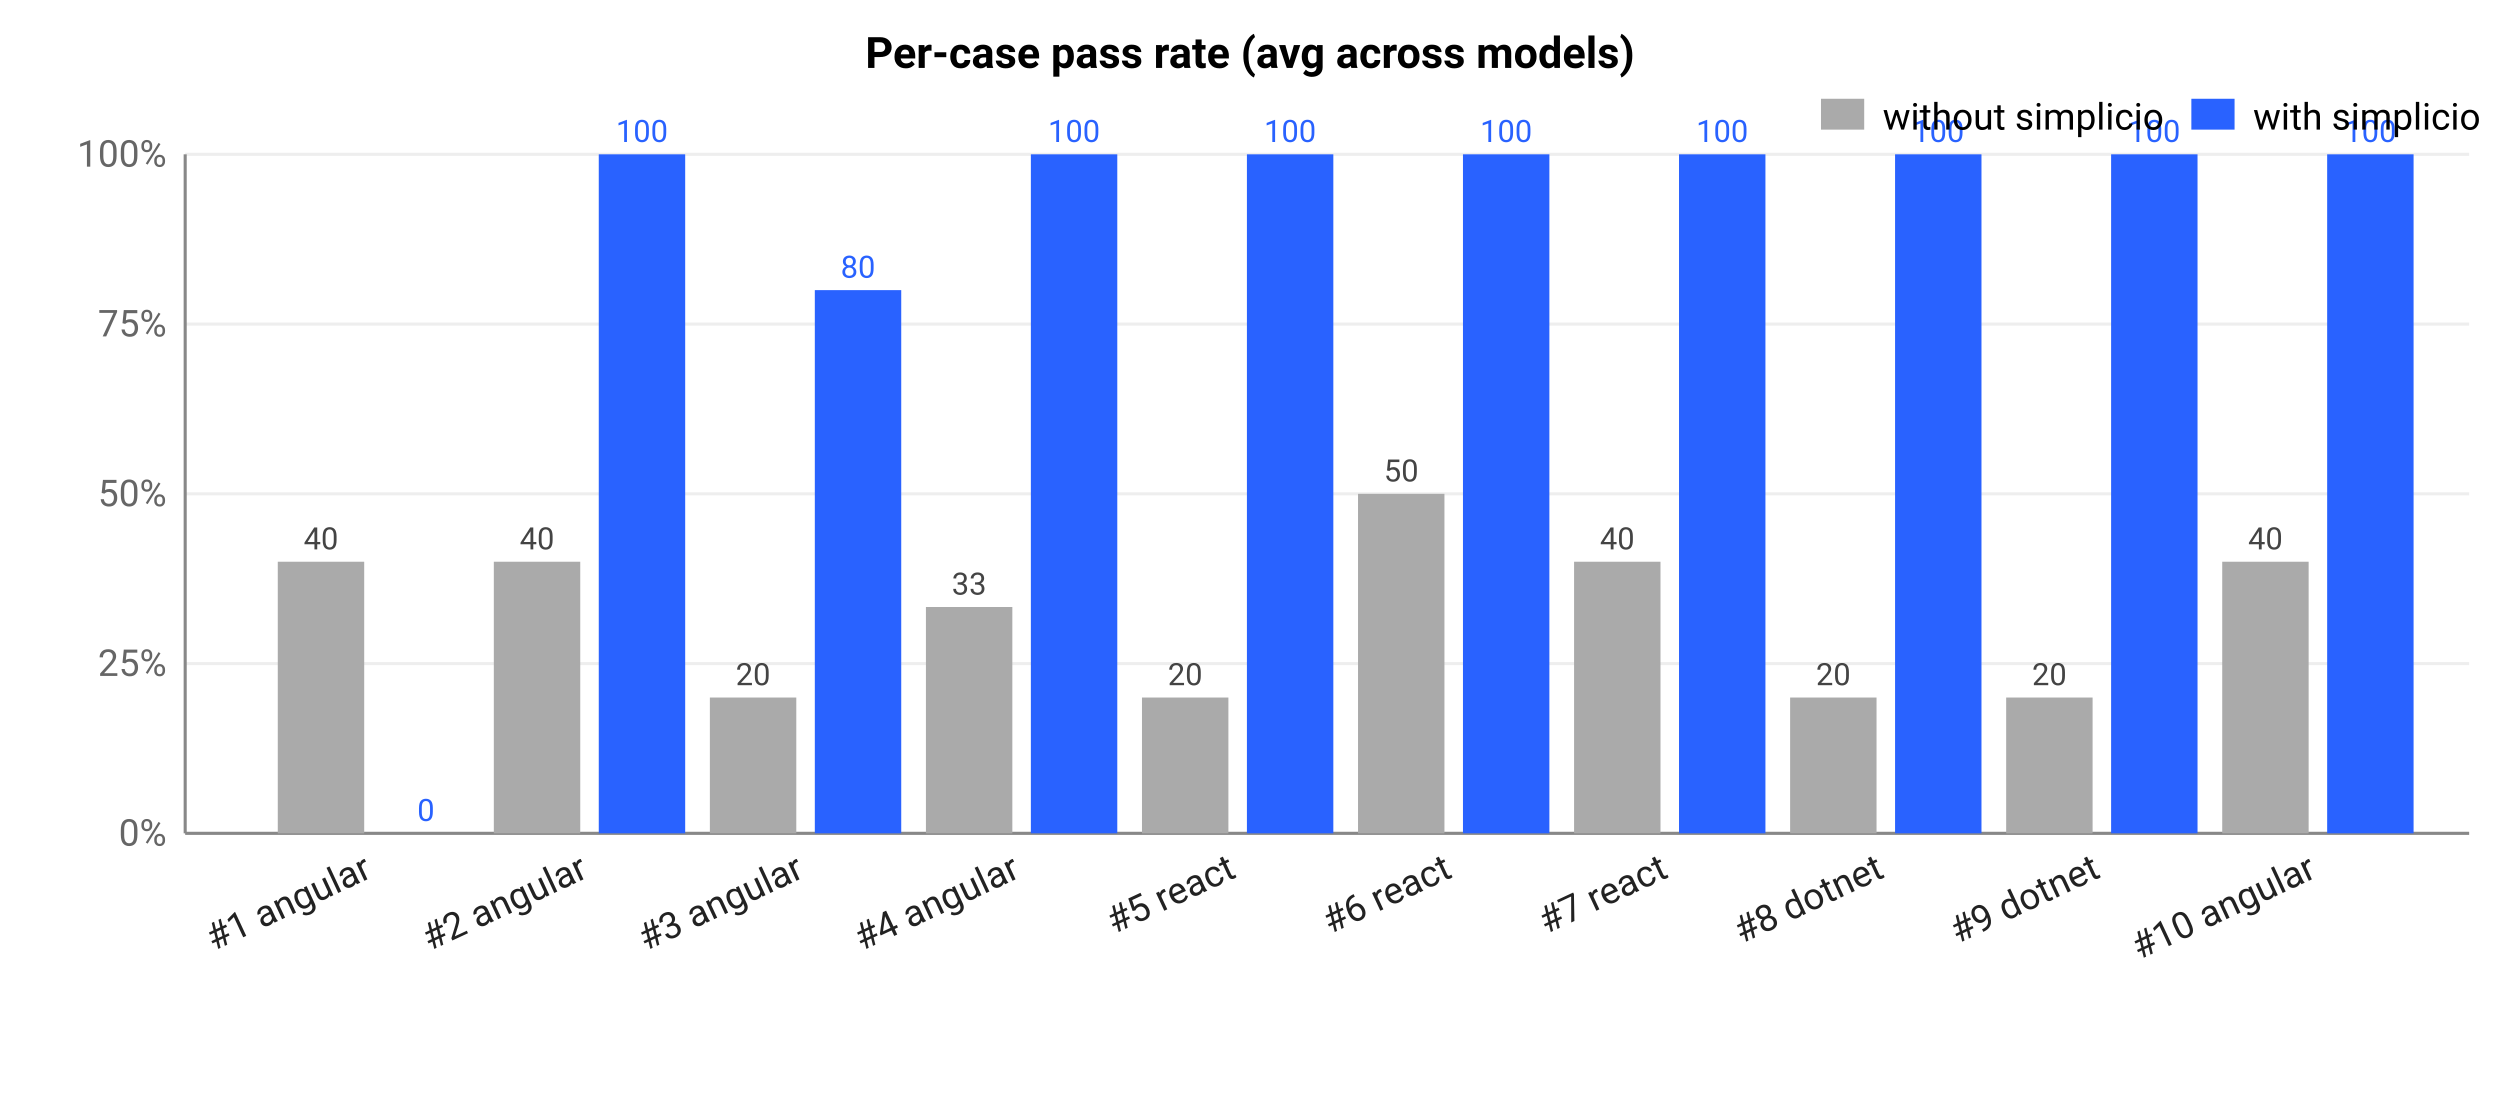
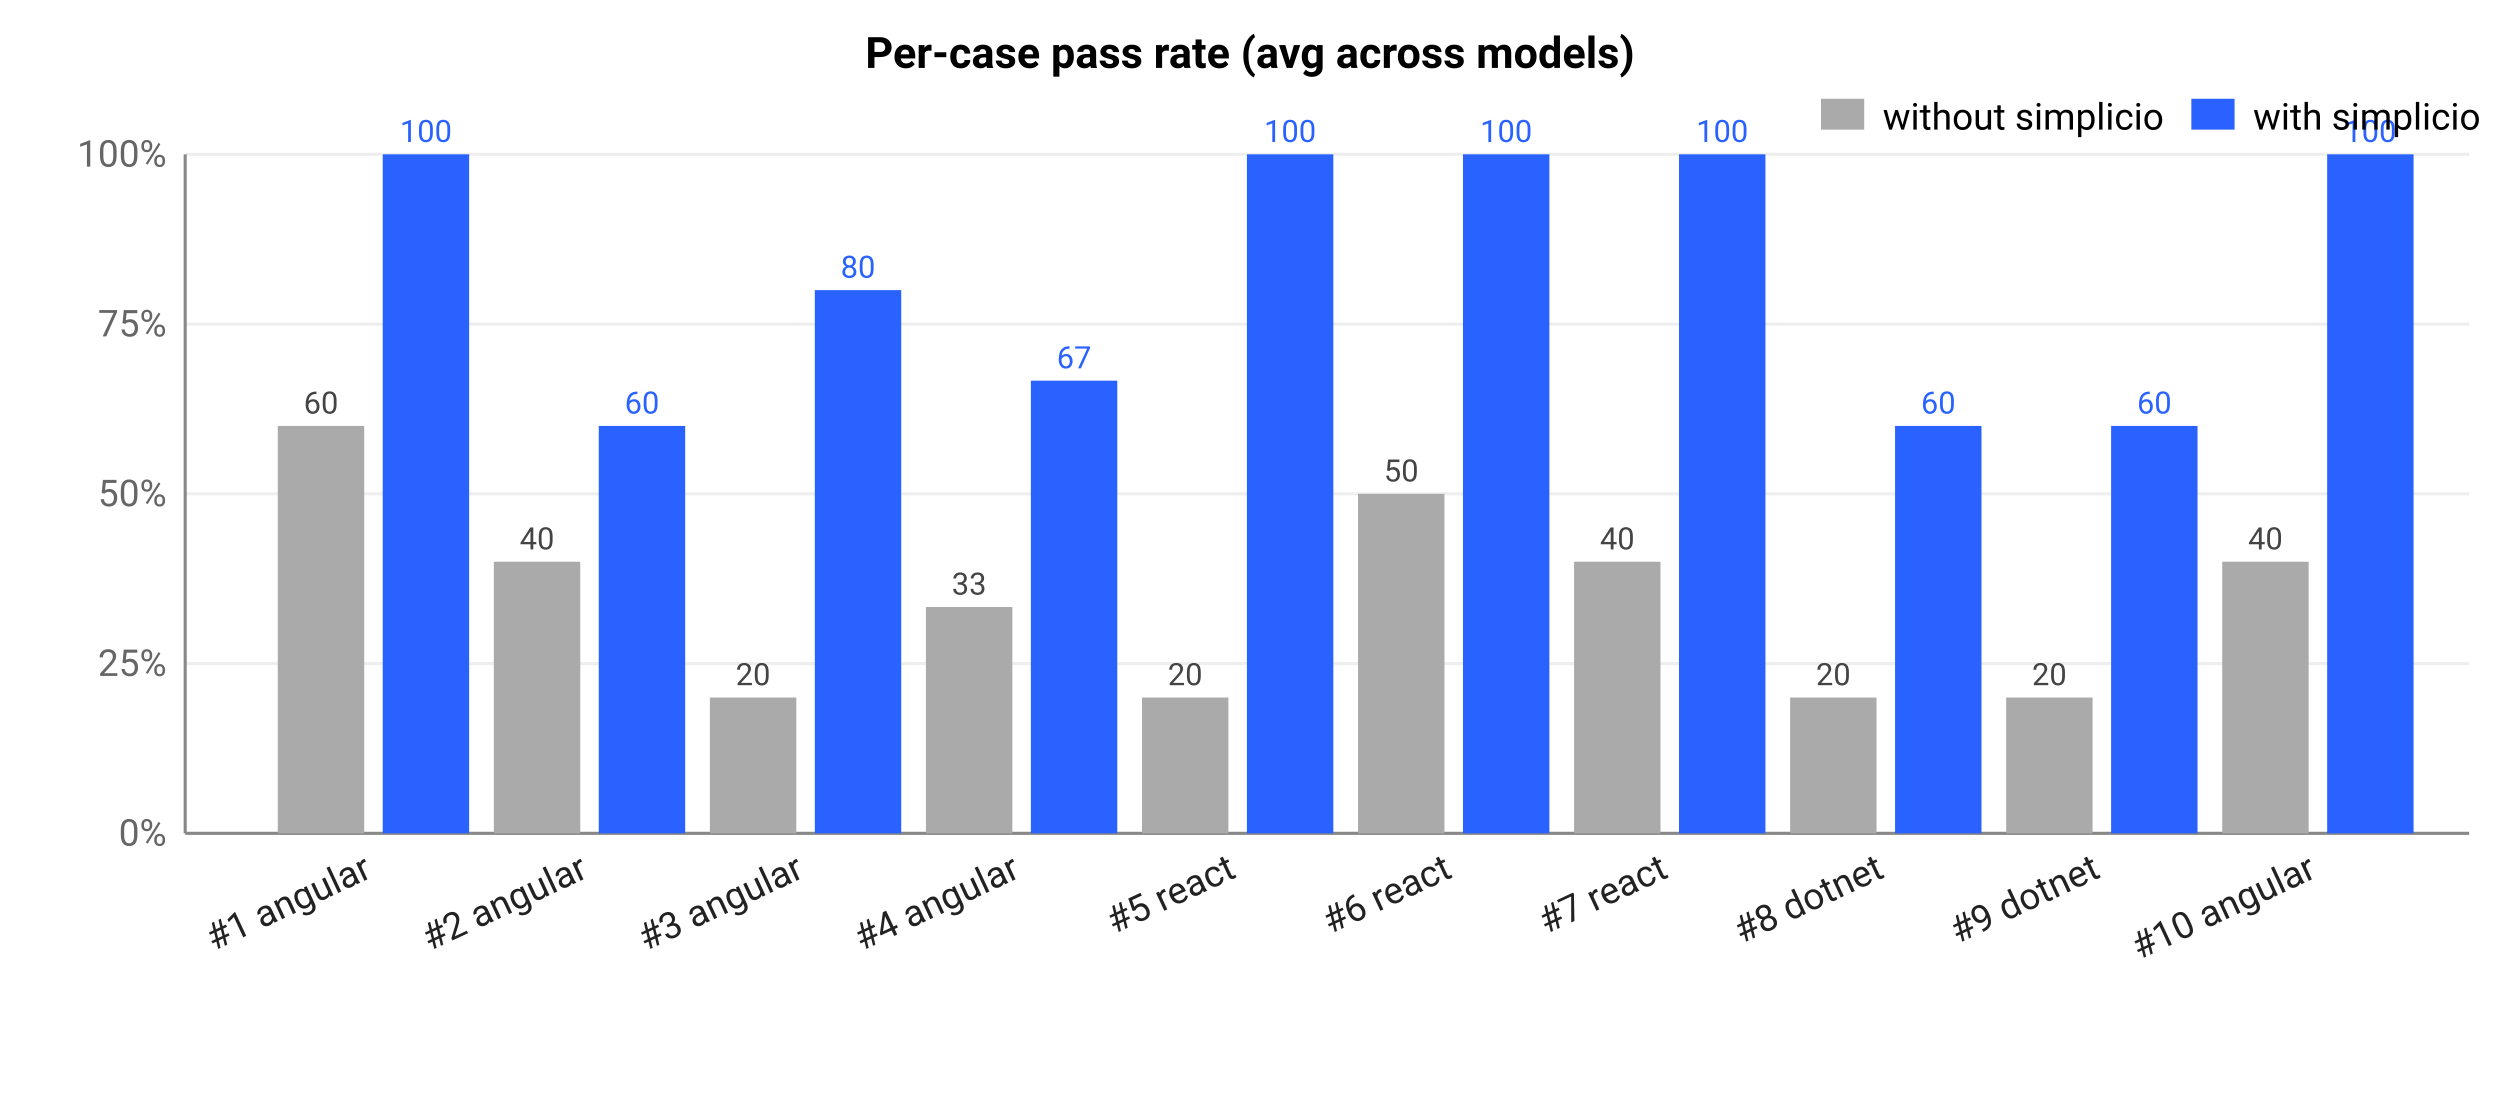
<svg xmlns="http://www.w3.org/2000/svg" viewBox="0 0 810 360" font-family="-apple-system,Segoe UI,Roboto,sans-serif" font-size="12">
  <style>.bar-sem{fill:#aaa}.bar-com{fill:#2962ff}.lbl{fill:#222}.ax{stroke:#888;stroke-width:1}.grid{stroke:#eee;stroke-width:1}</style>
  <text x="405.0" y="22" text-anchor="middle" font-weight="600" font-size="14">Per-case pass rate (avg across models)</text>
  <line x1="60" y1="50.0" x2="800" y2="50.0" class="grid" />
  <text x="54" y="54.0" text-anchor="end" fill="#666">100%</text>
  <line x1="60" y1="105.0" x2="800" y2="105.0" class="grid" />
  <text x="54" y="109.0" text-anchor="end" fill="#666">75%</text>
  <line x1="60" y1="160.0" x2="800" y2="160.0" class="grid" />
  <text x="54" y="164.0" text-anchor="end" fill="#666">50%</text>
  <line x1="60" y1="215.0" x2="800" y2="215.0" class="grid" />
  <text x="54" y="219.0" text-anchor="end" fill="#666">25%</text>
  <line x1="60" y1="270.0" x2="800" y2="270.0" class="grid" />
  <text x="54" y="274.0" text-anchor="end" fill="#666">0%</text>
  <line x1="60" y1="270" x2="800" y2="270" class="ax" />
  <line x1="60" y1="50" x2="60" y2="270" class="ax" />
-   <rect x="90" y="182.0" width="28" height="88.0" class="bar-sem" />
-   <rect x="124" y="270.0" width="28" height="0.0" class="bar-com" />
-   <text x="104.0" y="178.0" text-anchor="middle" fill="#444" font-size="10">40</text>
-   <text x="138.0" y="266.0" text-anchor="middle" fill="#2962ff" font-size="10">0</text>
+   <rect x="90" y="138.0" width="28" height="132.0" class="bar-sem" />
+   <rect x="124" y="50.0" width="28" height="220.0" class="bar-com" />
+   <text x="104.0" y="134.0" text-anchor="middle" fill="#444" font-size="10">60</text>
+   <text x="138.0" y="46.0" text-anchor="middle" fill="#2962ff" font-size="10">100</text>
  <text x="121" y="284" transform="rotate(-25 121 284)" text-anchor="end" class="lbl">#1 angular</text>
  <rect x="160" y="182.0" width="28" height="88.0" class="bar-sem" />
-   <rect x="194" y="50.0" width="28" height="220.0" class="bar-com" />
+   <rect x="194" y="138.0" width="28" height="132.0" class="bar-com" />
  <text x="174.0" y="178.0" text-anchor="middle" fill="#444" font-size="10">40</text>
-   <text x="208.0" y="46.0" text-anchor="middle" fill="#2962ff" font-size="10">100</text>
+   <text x="208.0" y="134.0" text-anchor="middle" fill="#2962ff" font-size="10">60</text>
  <text x="191" y="284" transform="rotate(-25 191 284)" text-anchor="end" class="lbl">#2 angular</text>
  <rect x="230" y="226.0" width="28" height="44.0" class="bar-sem" />
  <rect x="264" y="94.0" width="28" height="176.0" class="bar-com" />
  <text x="244.0" y="222.0" text-anchor="middle" fill="#444" font-size="10">20</text>
  <text x="278.0" y="90.0" text-anchor="middle" fill="#2962ff" font-size="10">80</text>
  <text x="261" y="284" transform="rotate(-25 261 284)" text-anchor="end" class="lbl">#3 angular</text>
  <rect x="300" y="196.667" width="28" height="73.333" class="bar-sem" />
-   <rect x="334" y="50.0" width="28" height="220.0" class="bar-com" />
+   <rect x="334" y="123.333" width="28" height="146.667" class="bar-com" />
  <text x="314.0" y="192.667" text-anchor="middle" fill="#444" font-size="10">33</text>
-   <text x="348.0" y="46.0" text-anchor="middle" fill="#2962ff" font-size="10">100</text>
+   <text x="348.0" y="119.333" text-anchor="middle" fill="#2962ff" font-size="10">67</text>
  <text x="331" y="284" transform="rotate(-25 331 284)" text-anchor="end" class="lbl">#4 angular</text>
  <rect x="370" y="226.0" width="28" height="44.0" class="bar-sem" />
  <rect x="404" y="50.0" width="28" height="220.0" class="bar-com" />
  <text x="384.0" y="222.0" text-anchor="middle" fill="#444" font-size="10">20</text>
  <text x="418.0" y="46.0" text-anchor="middle" fill="#2962ff" font-size="10">100</text>
  <text x="401" y="284" transform="rotate(-25 401 284)" text-anchor="end" class="lbl">#5 react</text>
  <rect x="440" y="160.0" width="28" height="110.0" class="bar-sem" />
  <rect x="474" y="50.0" width="28" height="220.0" class="bar-com" />
  <text x="454.0" y="156.0" text-anchor="middle" fill="#444" font-size="10">50</text>
  <text x="488.0" y="46.0" text-anchor="middle" fill="#2962ff" font-size="10">100</text>
  <text x="471" y="284" transform="rotate(-25 471 284)" text-anchor="end" class="lbl">#6 react</text>
  <rect x="510" y="182.0" width="28" height="88.0" class="bar-sem" />
  <rect x="544" y="50.0" width="28" height="220.0" class="bar-com" />
  <text x="524.0" y="178.0" text-anchor="middle" fill="#444" font-size="10">40</text>
  <text x="558.0" y="46.0" text-anchor="middle" fill="#2962ff" font-size="10">100</text>
  <text x="541" y="284" transform="rotate(-25 541 284)" text-anchor="end" class="lbl">#7 react</text>
  <rect x="580" y="226.0" width="28" height="44.0" class="bar-sem" />
-   <rect x="614" y="50.0" width="28" height="220.0" class="bar-com" />
+   <rect x="614" y="138.0" width="28" height="132.0" class="bar-com" />
  <text x="594.0" y="222.0" text-anchor="middle" fill="#444" font-size="10">20</text>
-   <text x="628.0" y="46.0" text-anchor="middle" fill="#2962ff" font-size="10">100</text>
+   <text x="628.0" y="134.0" text-anchor="middle" fill="#2962ff" font-size="10">60</text>
  <text x="611" y="284" transform="rotate(-25 611 284)" text-anchor="end" class="lbl">#8 dotnet</text>
  <rect x="650" y="226.0" width="28" height="44.0" class="bar-sem" />
-   <rect x="684" y="50.0" width="28" height="220.0" class="bar-com" />
+   <rect x="684" y="138.0" width="28" height="132.0" class="bar-com" />
  <text x="664.0" y="222.0" text-anchor="middle" fill="#444" font-size="10">20</text>
-   <text x="698.0" y="46.0" text-anchor="middle" fill="#2962ff" font-size="10">100</text>
+   <text x="698.0" y="134.0" text-anchor="middle" fill="#2962ff" font-size="10">60</text>
  <text x="681" y="284" transform="rotate(-25 681 284)" text-anchor="end" class="lbl">#9 dotnet</text>
  <rect x="720" y="182.0" width="28" height="88.0" class="bar-sem" />
  <rect x="754" y="50.0" width="28" height="220.0" class="bar-com" />
  <text x="734.0" y="178.0" text-anchor="middle" fill="#444" font-size="10">40</text>
  <text x="768.0" y="46.0" text-anchor="middle" fill="#2962ff" font-size="10">100</text>
  <text x="751" y="284" transform="rotate(-25 751 284)" text-anchor="end" class="lbl">#10 angular</text>
  <rect x="590" y="32" width="14" height="10" class="bar-sem" />
  <text x="610" y="42">without simplicio</text>
  <rect x="710" y="32" width="14" height="10" class="bar-com" />
  <text x="730" y="42">with simplicio</text>
</svg>
